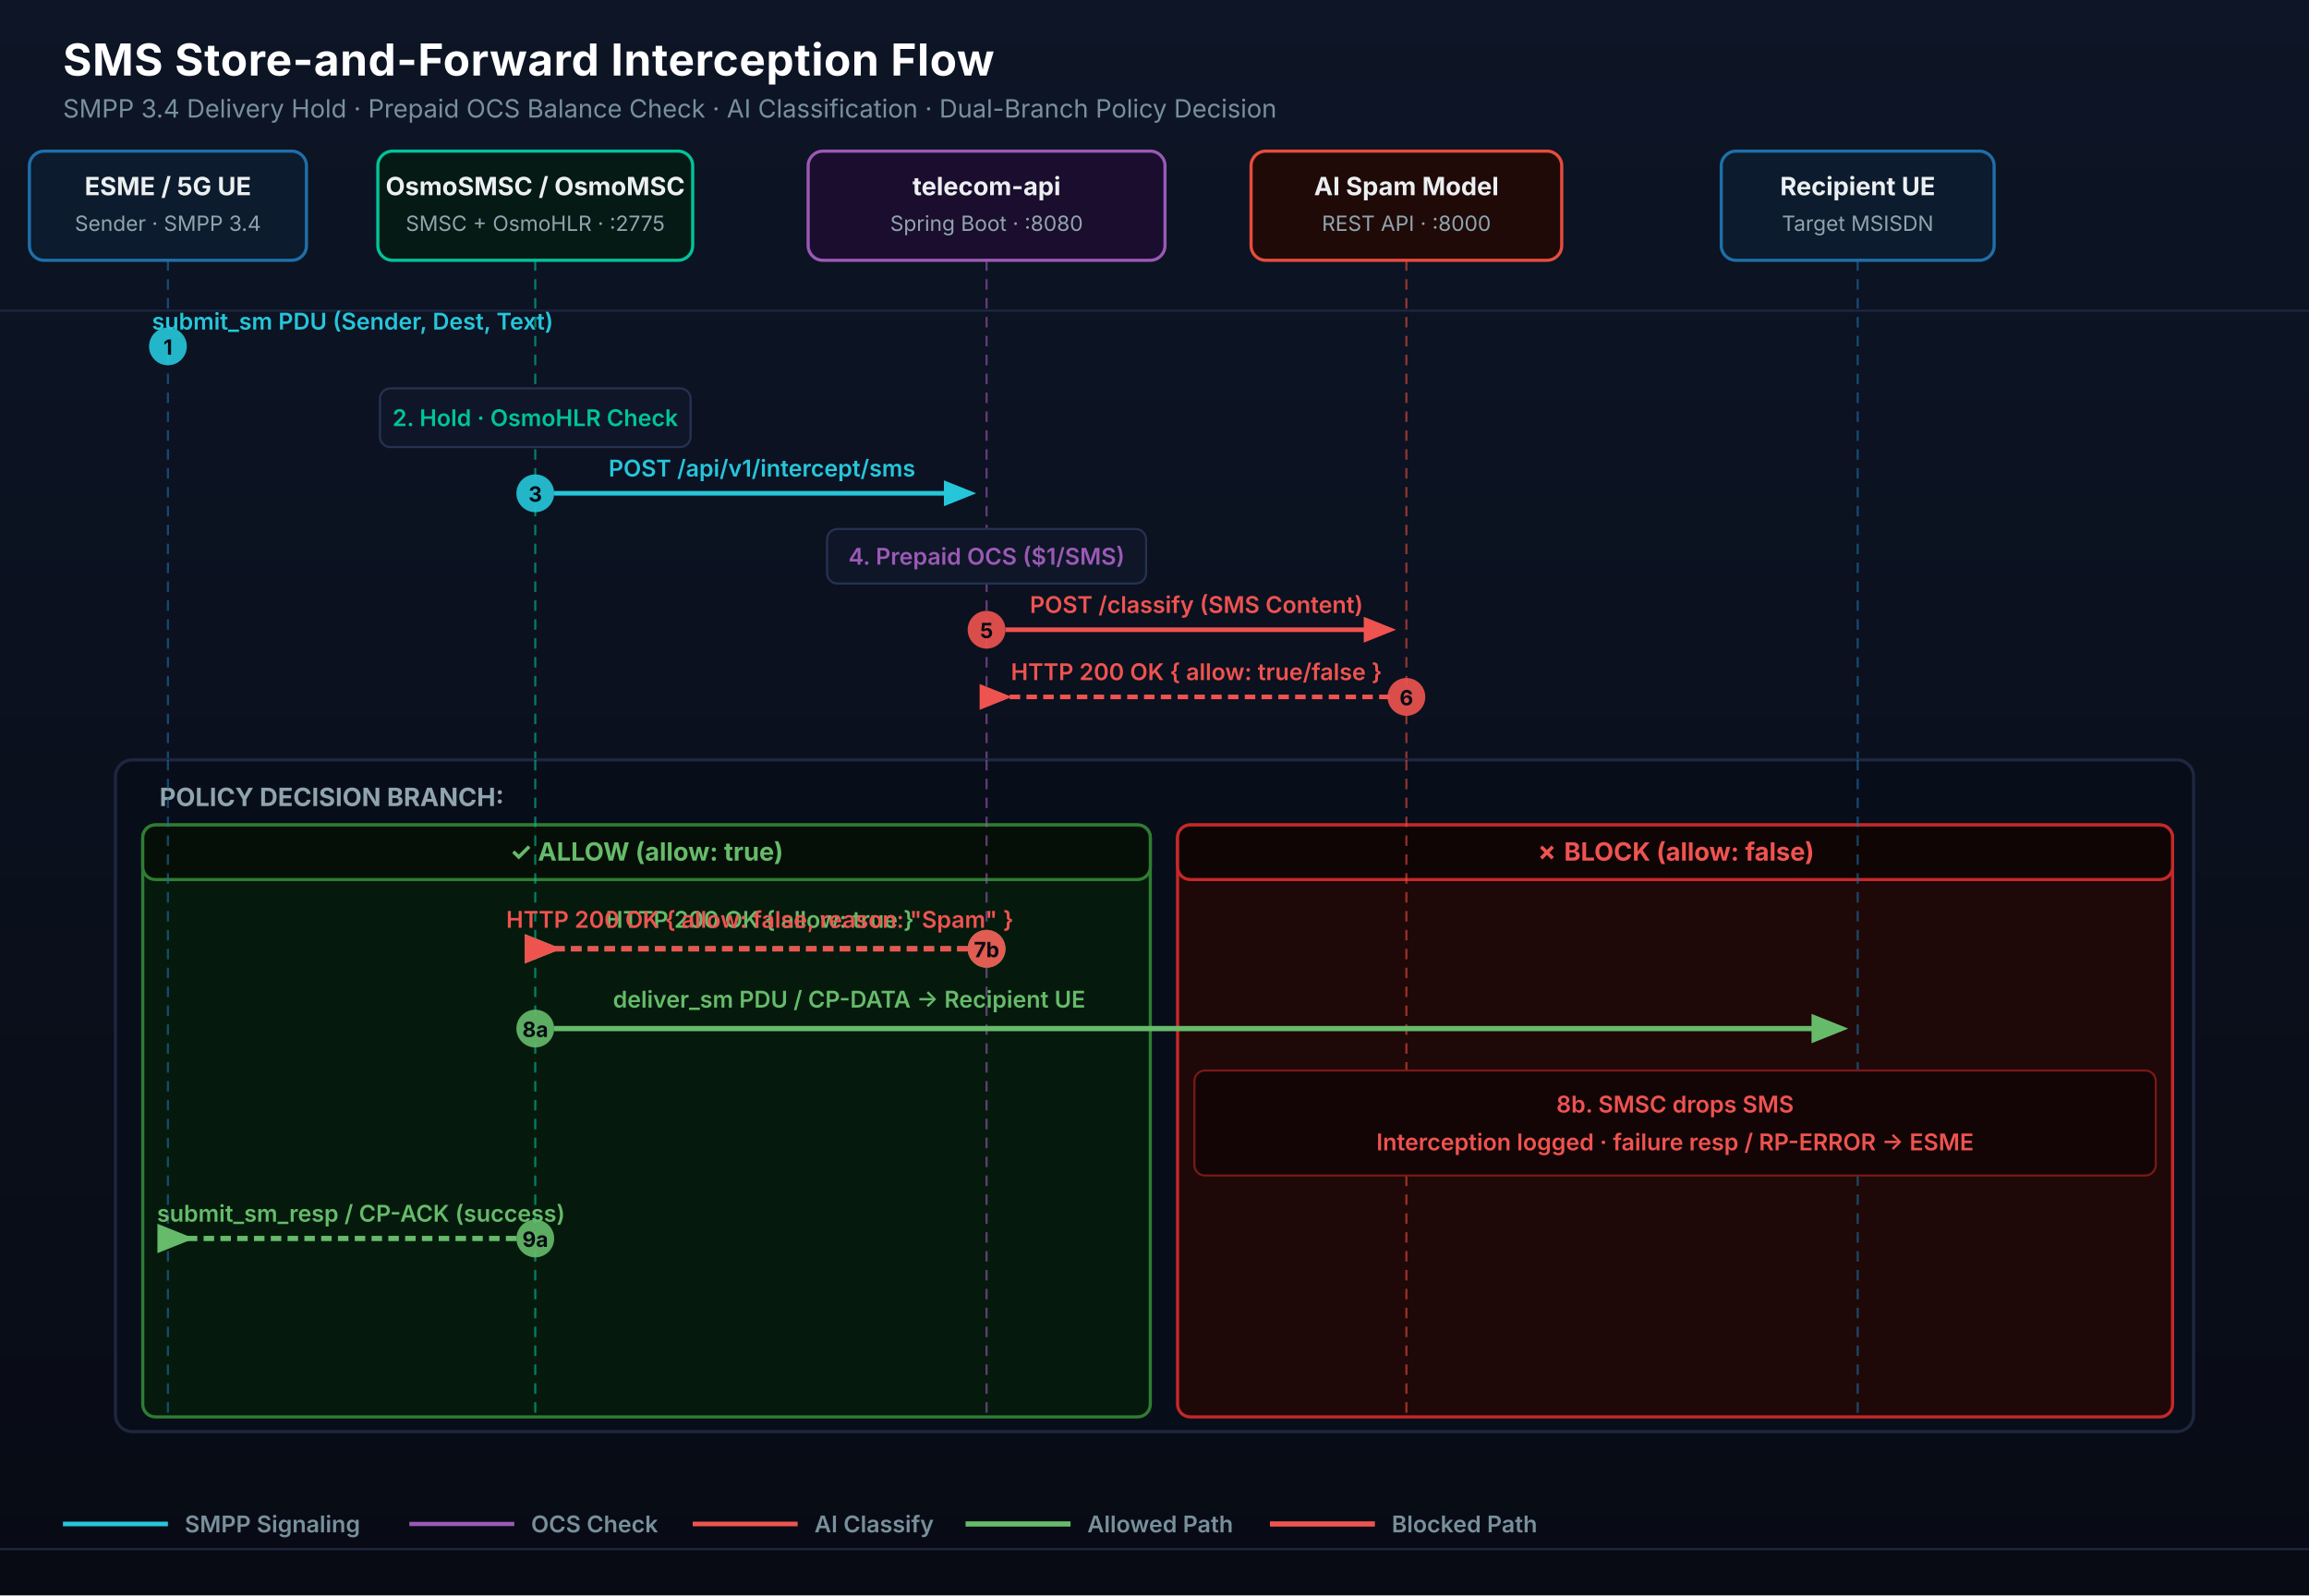
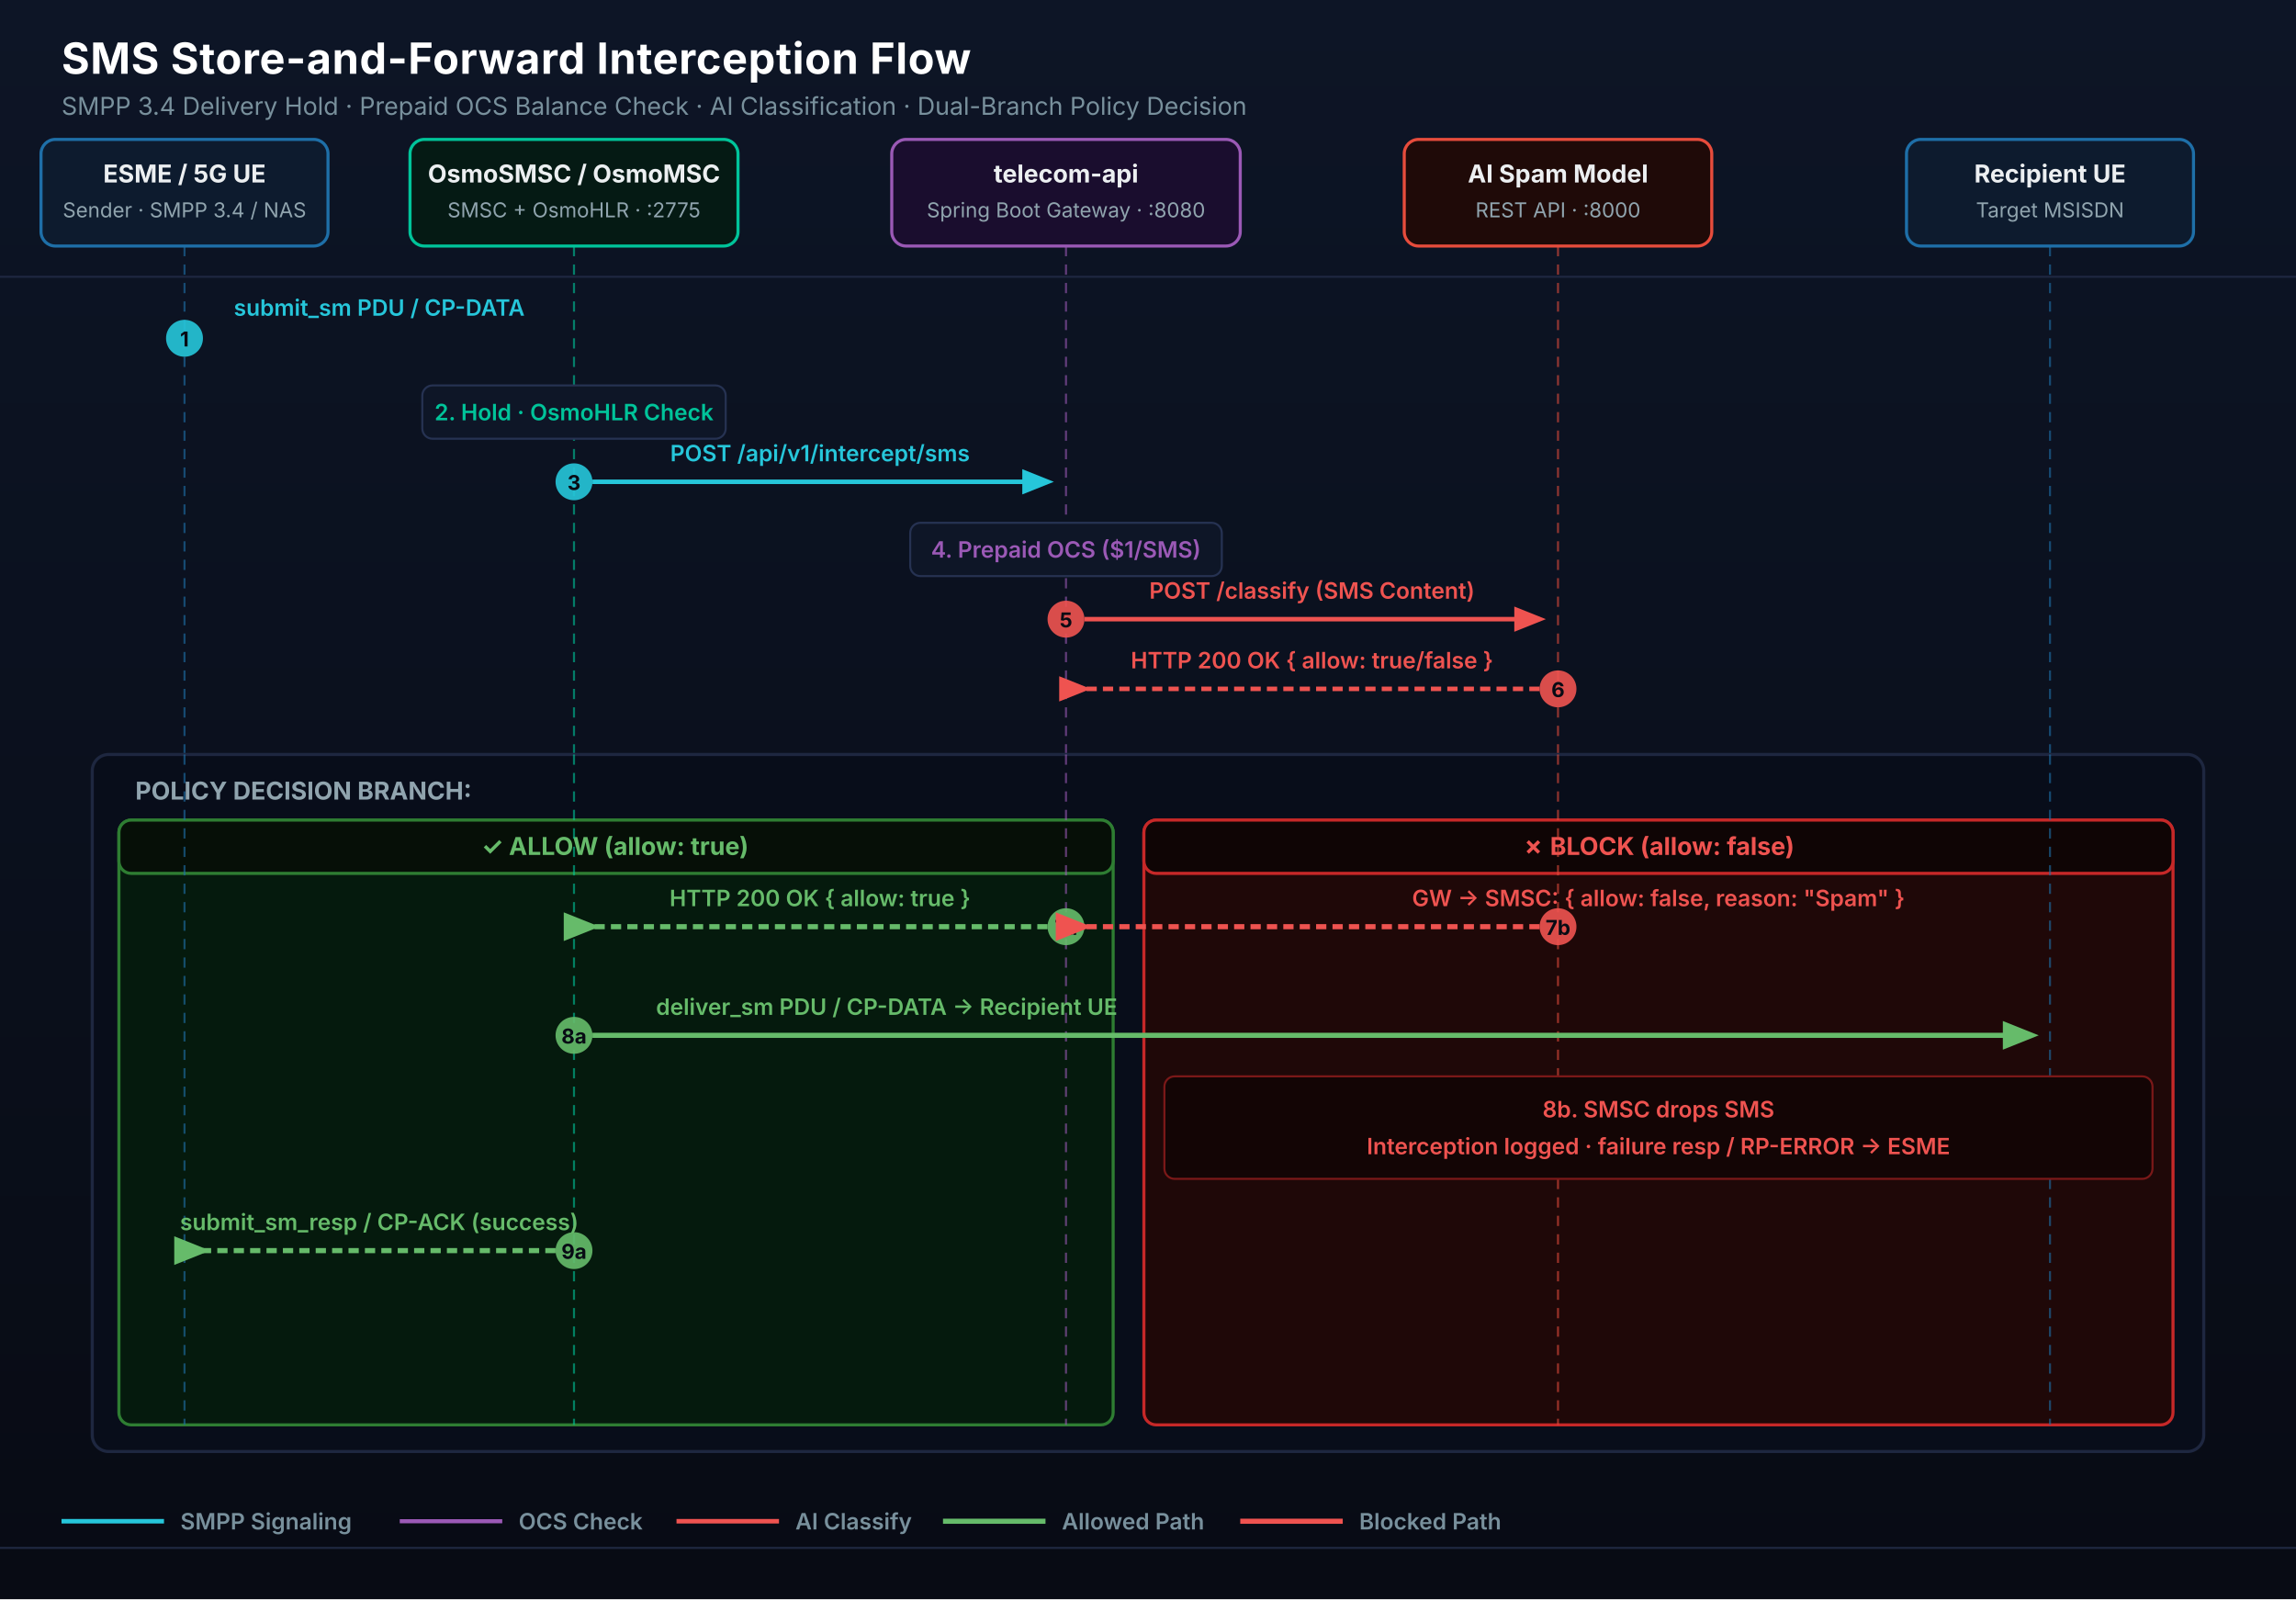
- <svg xmlns="http://www.w3.org/2000/svg" viewBox="0 0 1100 760" width="100%" height="100%">
+ <svg xmlns="http://www.w3.org/2000/svg" viewBox="0 0 1120 780" width="100%" height="100%">
  <defs>
    <style>
      .bg { fill: #080b14; }
      .panel-client { fill: #0d1b2e; stroke: #1e6fa8; stroke-width: 1.5; }
      .panel-core   { fill: #051a14; stroke: #00c49a; stroke-width: 1.5; }
      .panel-gw     { fill: #1a0d2e; stroke: #9b59b6; stroke-width: 1.5; }
      .panel-ai     { fill: #1f0a08; stroke: #e74c3c; stroke-width: 1.5; }

      .badge-num { font-family: Inter, system-ui, sans-serif; font-size: 10px; font-weight: 700; fill: #080b14; }
      .title-main { font-family: Inter, system-ui, sans-serif; font-size: 21px; font-weight: 700; fill: #ffffff; letter-spacing: 0.3px; }
      .title-sub  { font-family: Inter, system-ui, sans-serif; font-size: 12px; fill: #78909c; }
      .node-name  { font-family: Inter, system-ui, sans-serif; font-size: 12px; font-weight: 700; fill: #eceff1; }
      .node-sub   { font-family: Inter, system-ui, sans-serif; font-size: 10px; fill: #90a4ae; }
      .lbl        { font-family: Inter, system-ui, sans-serif; font-size: 11px; font-weight: 600; }
      .branch-lbl { font-family: Inter, system-ui, sans-serif; font-size: 12px; font-weight: 700; }

      .lifeline-client { stroke: #1e6fa8; stroke-width: 1; stroke-dasharray: 5,4; opacity: 0.6; }
      .lifeline-core   { stroke: #00c49a; stroke-width: 1; stroke-dasharray: 5,4; opacity: 0.6; }
      .lifeline-gw     { stroke: #9b59b6; stroke-width: 1; stroke-dasharray: 5,4; opacity: 0.6; }
      .lifeline-ai     { stroke: #e74c3c; stroke-width: 1; stroke-dasharray: 5,4; opacity: 0.6; }

      .arrow-smpp  { stroke: #26c6da; stroke-width: 2.2; fill: none; }
      .arrow-ocs   { stroke: #9b59b6; stroke-width: 2;   fill: none; }
      .arrow-ai    { stroke: #ef5350; stroke-width: 2.2; fill: none; }
      .arrow-allow { stroke: #66bb6a; stroke-width: 2.5; fill: none; }
      .arrow-block { stroke: #ef5350; stroke-width: 2.5; fill: none; }
      .arrow-resp  { stroke-dasharray: 5,3; }

      .divider { stroke: #1e2740; stroke-width: 1; }
      .branch-allow { fill: #051a0d; stroke: #2e7d32; stroke-width: 1.5; }
      .branch-block { fill: #1f0808; stroke: #c62828; stroke-width: 1.5; }
      .branch-label-allow { fill: #060f07; stroke: #2e7d32; stroke-width: 1.5; }
      .branch-label-block { fill: #0f0505; stroke: #c62828; stroke-width: 1.5; }
      .note-box { fill: #0e1627; stroke: #263252; stroke-width: 1; }
    </style>
    <marker id="h-smpp" viewBox="0 0 10 8" refX="8" refY="4" markerWidth="7" markerHeight="7" orient="auto">
      <path d="M 0 0 L 10 4 L 0 8 z" fill="#26c6da" />
    </marker>
    <marker id="h-smpp-l" viewBox="0 0 10 8" refX="2" refY="4" markerWidth="7" markerHeight="7" orient="auto-start-reverse">
      <path d="M 10 0 L 0 4 L 10 8 z" fill="#26c6da" />
    </marker>
    <marker id="h-ocs" viewBox="0 0 10 8" refX="8" refY="4" markerWidth="7" markerHeight="7" orient="auto">
      <path d="M 0 0 L 10 4 L 0 8 z" fill="#9b59b6" />
    </marker>
    <marker id="h-ai" viewBox="0 0 10 8" refX="8" refY="4" markerWidth="7" markerHeight="7" orient="auto">
      <path d="M 0 0 L 10 4 L 0 8 z" fill="#ef5350" />
    </marker>
    <marker id="h-ai-l" viewBox="0 0 10 8" refX="2" refY="4" markerWidth="7" markerHeight="7" orient="auto-start-reverse">
      <path d="M 10 0 L 0 4 L 10 8 z" fill="#ef5350" />
    </marker>
    <marker id="h-allow" viewBox="0 0 10 8" refX="8" refY="4" markerWidth="7" markerHeight="7" orient="auto">
      <path d="M 0 0 L 10 4 L 0 8 z" fill="#66bb6a" />
    </marker>
    <marker id="h-allow-l" viewBox="0 0 10 8" refX="2" refY="4" markerWidth="7" markerHeight="7" orient="auto-start-reverse">
      <path d="M 10 0 L 0 4 L 10 8 z" fill="#66bb6a" />
    </marker>
    <marker id="h-block" viewBox="0 0 10 8" refX="8" refY="4" markerWidth="7" markerHeight="7" orient="auto">
      <path d="M 0 0 L 10 4 L 0 8 z" fill="#ef5350" />
    </marker>
    <marker id="h-block-l" viewBox="0 0 10 8" refX="2" refY="4" markerWidth="7" markerHeight="7" orient="auto-start-reverse">
      <path d="M 10 0 L 0 4 L 10 8 z" fill="#ef5350" />
    </marker>
    <linearGradient id="grad-bg" x1="0" y1="0" x2="0" y2="1">
      <stop offset="0%" stop-color="#0d1526" />
      <stop offset="100%" stop-color="#080b14" />
    </linearGradient>
    <filter id="glow-teal">
      <feGaussianBlur stdDeviation="2.5" result="blur" />
      <feMerge>
        <feMergeNode in="blur" />
        <feMergeNode in="SourceGraphic" />
      </feMerge>
    </filter>
  </defs>
-   <rect width="1100" height="760" fill="url(#grad-bg)" />
-   <line x1="0" y1="148" x2="1100" y2="148" class="divider" />
-   <line x1="0" y1="738" x2="1100" y2="738" class="divider" />
+   <rect width="1120" height="780" fill="url(#grad-bg)" />
+   <line x1="0" y1="135" x2="1120" y2="135" class="divider" />
+   <line x1="0" y1="755" x2="1120" y2="755" class="divider" />
  <text x="30" y="36" class="title-main">SMS Store-and-Forward Interception Flow</text>
  <text x="30" y="56" class="title-sub">SMPP 3.4 Delivery Hold · Prepaid OCS Balance Check · AI Classification · Dual-Branch Policy Decision</text>
-   <rect x="14" y="72" width="132" height="52" rx="7" class="panel-client" />
-   <text x="80" y="93" text-anchor="middle" class="node-name">ESME / 5G UE</text>
-   <text x="80" y="110" text-anchor="middle" class="node-sub">Sender · SMPP 3.4</text>
-   <line x1="80" y1="124" x2="80" y2="625" class="lifeline-client" />
-   <rect x="180" y="72" width="150" height="52" rx="7" class="panel-core" />
-   <text x="255" y="93" text-anchor="middle" class="node-name">OsmoSMSC / OsmoMSC</text>
-   <text x="255" y="110" text-anchor="middle" class="node-sub">SMSC + OsmoHLR · :2775</text>
-   <line x1="255" y1="124" x2="255" y2="620" class="lifeline-core" />
-   <rect x="385" y="72" width="170" height="52" rx="7" class="panel-gw" />
-   <text x="470" y="93" text-anchor="middle" class="node-name">telecom-api</text>
-   <text x="470" y="110" text-anchor="middle" class="node-sub">Spring Boot · :8080</text>
-   <line x1="470" y1="124" x2="470" y2="625" class="lifeline-gw" />
-   <rect x="596" y="72" width="148" height="52" rx="7" class="panel-ai" />
-   <text x="670" y="93" text-anchor="middle" class="node-name">AI Spam Model</text>
-   <text x="670" y="110" text-anchor="middle" class="node-sub">REST API · :8000</text>
-   <line x1="670" y1="124" x2="670" y2="620" class="lifeline-ai" />
-   <rect x="820" y="72" width="130" height="52" rx="7" class="panel-client" />
-   <text x="885" y="93" text-anchor="middle" class="node-name">Recipient UE</text>
-   <text x="885" y="110" text-anchor="middle" class="node-sub">Target MSISDN</text>
-   <line x1="885" y1="124" x2="885" y2="620" class="lifeline-client" />
-   <circle cx="80" cy="165" r="9" fill="#26c6da" opacity="0.9" />
-   <text x="80" y="169" text-anchor="middle" class="badge-num">1</text>
-   <line x1="89" y1="165" x2="247" y2="165" class="arrow-smpp" marker-end="url(#h-smpp)" filter="url(#glow-teal)" />
-   <text x="168" y="157" text-anchor="middle" class="lbl" fill="#26c6da">submit_sm PDU (Sender, Dest, Text)</text>
-   <rect x="181" y="185" width="148" height="28" rx="5" class="note-box" stroke="#00c49a" />
-   <text x="255" y="203" text-anchor="middle" class="lbl" fill="#00c49a">2. Hold · OsmoHLR Check</text>
-   <circle cx="255" cy="235" r="9" fill="#26c6da" opacity="0.9" />
-   <text x="255" y="239" text-anchor="middle" class="badge-num">3</text>
-   <line x1="264" y1="235" x2="462" y2="235" class="arrow-smpp" marker-end="url(#h-smpp)" />
-   <text x="363" y="227" text-anchor="middle" class="lbl" fill="#26c6da">POST /api/v1/intercept/sms</text>
-   <rect x="394" y="252" width="152" height="26" rx="5" class="note-box" stroke="#9b59b6" />
-   <text x="470" y="269" text-anchor="middle" class="lbl" fill="#9b59b6">4. Prepaid OCS ($1/SMS)</text>
-   <circle cx="470" cy="300" r="9" fill="#ef5350" opacity="0.9" />
-   <text x="470" y="304" text-anchor="middle" class="badge-num">5</text>
-   <line x1="479" y1="300" x2="662" y2="300" class="arrow-ai" marker-end="url(#h-ai)" />
-   <text x="570" y="292" text-anchor="middle" class="lbl" fill="#ef5350">POST /classify (SMS Content)</text>
-   <circle cx="670" cy="332" r="9" fill="#ef5350" opacity="0.9" />
-   <text x="670" y="336" text-anchor="middle" class="badge-num">6</text>
-   <line x1="662" y1="332" x2="479" y2="332" class="arrow-ai arrow-resp" stroke-dasharray="5,3" marker-end="url(#h-ai-l)" />
-   <text x="570" y="324" text-anchor="middle" class="lbl" fill="#ef5350">HTTP 200 OK { allow: true/false }</text>
-   <rect x="55" y="362" width="990" height="320" rx="8" fill="#080d1a" stroke="#1e2740" stroke-width="1.5" />
-   <text x="76" y="384" class="branch-lbl" fill="#90a4ae">POLICY DECISION BRANCH:</text>
-   <rect x="68" y="393" width="480" height="282" rx="6" class="branch-allow" />
-   <rect x="68" y="393" width="480" height="26" rx="6" class="branch-label-allow" />
-   <text x="308" y="410" text-anchor="middle" class="branch-lbl" fill="#66bb6a">✓ ALLOW  (allow: true)</text>
-   <rect x="561" y="393" width="474" height="282" rx="6" class="branch-block" />
-   <rect x="561" y="393" width="474" height="26" rx="6" class="branch-label-block" />
-   <text x="798" y="410" text-anchor="middle" class="branch-lbl" fill="#ef5350">✗ BLOCK  (allow: false)</text>
-   <line x1="80" y1="362" x2="80" y2="675" class="lifeline-client" />
-   <line x1="255" y1="362" x2="255" y2="675" class="lifeline-core" />
-   <line x1="470" y1="362" x2="470" y2="675" class="lifeline-gw" />
-   <line x1="670" y1="362" x2="670" y2="675" class="lifeline-ai" />
-   <line x1="885" y1="362" x2="885" y2="675" class="lifeline-client" />
-   <text x="362" y="442" text-anchor="middle" class="lbl" fill="#66bb6a">HTTP 200 OK { allow: true }</text>
-   <circle cx="470" cy="452" r="9" fill="#66bb6a" opacity="0.9" />
-   <text x="470" y="456" text-anchor="middle" class="badge-num" fill="#000">7a</text>
-   <line x1="461" y1="452" x2="264" y2="452" class="arrow-allow arrow-resp" stroke-dasharray="5,3" marker-end="url(#h-allow-l)" />
-   <text x="362" y="442" text-anchor="middle" class="lbl" fill="#ef5350">HTTP 200 OK { allow: false, reason: "Spam" }</text>
-   <circle cx="470" cy="452" r="9" fill="#ef5350" opacity="0.9" />
-   <text x="470" y="456" text-anchor="middle" class="badge-num">7b</text>
-   <line x1="461" y1="452" x2="264" y2="452" class="arrow-block arrow-resp" stroke-dasharray="5,3" marker-end="url(#h-block-l)" />
-   <text x="292" y="480" class="lbl" fill="#66bb6a">deliver_sm PDU / CP-DATA → Recipient UE</text>
-   <circle cx="255" cy="490" r="9" fill="#66bb6a" opacity="0.9" />
-   <text x="255" y="494" text-anchor="middle" class="badge-num" fill="#000">8a</text>
-   <line x1="264" y1="490" x2="877" y2="490" class="arrow-allow" marker-end="url(#h-allow)" />
-   <rect x="569" y="510" width="458" height="50" rx="5" fill="#130505" stroke="#7b1818" stroke-width="1" />
-   <text x="798" y="530" text-anchor="middle" class="lbl" fill="#ef5350">8b. SMSC drops SMS</text>
-   <text x="798" y="548" text-anchor="middle" class="lbl" fill="#ef5350">Interception logged · failure resp / RP-ERROR → ESME</text>
-   <text x="172" y="582" text-anchor="middle" class="lbl" fill="#66bb6a">submit_sm_resp / CP-ACK (success)</text>
-   <circle cx="255" cy="590" r="9" fill="#66bb6a" opacity="0.9" />
-   <text x="255" y="594" text-anchor="middle" class="badge-num" fill="#000">9a</text>
-   <line x1="246" y1="590" x2="89" y2="590" class="arrow-allow arrow-resp" stroke-dasharray="5,3" marker-end="url(#h-allow-l)" />
-   <line x1="30" y1="726" x2="80" y2="726" stroke="#26c6da" stroke-width="2.2" />
-   <text x="88" y="730" class="lbl" fill="#78909c" font-size="10">SMPP Signaling</text>
-   <line x1="195" y1="726" x2="245" y2="726" stroke="#9b59b6" stroke-width="2" />
-   <text x="253" y="730" class="lbl" fill="#78909c" font-size="10">OCS Check</text>
-   <line x1="330" y1="726" x2="380" y2="726" stroke="#ef5350" stroke-width="2.2" />
-   <text x="388" y="730" class="lbl" fill="#78909c" font-size="10">AI Classify</text>
-   <line x1="460" y1="726" x2="510" y2="726" stroke="#66bb6a" stroke-width="2.5" />
-   <text x="518" y="730" class="lbl" fill="#78909c" font-size="10">Allowed Path</text>
-   <line x1="605" y1="726" x2="655" y2="726" stroke="#ef5350" stroke-width="2.5" />
-   <text x="663" y="730" class="lbl" fill="#78909c" font-size="10">Blocked Path</text>
+   <rect x="20" y="68" width="140" height="52" rx="7" class="panel-client" />
+   <text x="90" y="89" text-anchor="middle" class="node-name">ESME / 5G UE</text>
+   <text x="90" y="106" text-anchor="middle" class="node-sub">Sender · SMPP 3.4 / NAS</text>
+   <line x1="90" y1="120" x2="90" y2="700" class="lifeline-client" />
+   <rect x="200" y="68" width="160" height="52" rx="7" class="panel-core" />
+   <text x="280" y="89" text-anchor="middle" class="node-name">OsmoSMSC / OsmoMSC</text>
+   <text x="280" y="106" text-anchor="middle" class="node-sub">SMSC + OsmoHLR · :2775</text>
+   <line x1="280" y1="120" x2="280" y2="700" class="lifeline-core" />
+   <rect x="435" y="68" width="170" height="52" rx="7" class="panel-gw" />
+   <text x="520" y="89" text-anchor="middle" class="node-name">telecom-api</text>
+   <text x="520" y="106" text-anchor="middle" class="node-sub">Spring Boot Gateway · :8080</text>
+   <line x1="520" y1="120" x2="520" y2="700" class="lifeline-gw" />
+   <rect x="685" y="68" width="150" height="52" rx="7" class="panel-ai" />
+   <text x="760" y="89" text-anchor="middle" class="node-name">AI Spam Model</text>
+   <text x="760" y="106" text-anchor="middle" class="node-sub">REST API · :8000</text>
+   <line x1="760" y1="120" x2="760" y2="700" class="lifeline-ai" />
+   <rect x="930" y="68" width="140" height="52" rx="7" class="panel-client" />
+   <text x="1000" y="89" text-anchor="middle" class="node-name">Recipient UE</text>
+   <text x="1000" y="106" text-anchor="middle" class="node-sub">Target MSISDN</text>
+   <line x1="1000" y1="120" x2="1000" y2="700" class="lifeline-client" />
+   <circle cx="90" cy="165" r="9" fill="#26c6da" opacity="0.9" />
+   <text x="90" y="169" text-anchor="middle" class="badge-num">1</text>
+   <line x1="99" y1="165" x2="271" y2="165" class="arrow-smpp" marker-end="url(#h-smpp)" filter="url(#glow-teal)" />
+   <text x="185" y="154" text-anchor="middle" class="lbl" fill="#26c6da">submit_sm PDU / CP-DATA</text>
+   <rect x="206" y="188" width="148" height="26" rx="5" class="note-box" stroke="#00c49a" />
+   <text x="280" y="205" text-anchor="middle" class="lbl" fill="#00c49a">2. Hold · OsmoHLR Check</text>
+   <circle cx="280" cy="235" r="9" fill="#26c6da" opacity="0.9" />
+   <text x="280" y="239" text-anchor="middle" class="badge-num">3</text>
+   <line x1="289" y1="235" x2="511" y2="235" class="arrow-smpp" marker-end="url(#h-smpp)" />
+   <text x="400" y="225" text-anchor="middle" class="lbl" fill="#26c6da">POST /api/v1/intercept/sms</text>
+   <rect x="444" y="255" width="152" height="26" rx="5" class="note-box" stroke="#9b59b6" />
+   <text x="520" y="272" text-anchor="middle" class="lbl" fill="#9b59b6">4. Prepaid OCS ($1/SMS)</text>
+   <circle cx="520" cy="302" r="9" fill="#ef5350" opacity="0.9" />
+   <text x="520" y="306" text-anchor="middle" class="badge-num">5</text>
+   <line x1="529" y1="302" x2="751" y2="302" class="arrow-ai" marker-end="url(#h-ai)" />
+   <text x="640" y="292" text-anchor="middle" class="lbl" fill="#ef5350">POST /classify (SMS Content)</text>
+   <circle cx="760" cy="336" r="9" fill="#ef5350" opacity="0.9" />
+   <text x="760" y="340" text-anchor="middle" class="badge-num">6</text>
+   <line x1="751" y1="336" x2="529" y2="336" class="arrow-ai arrow-resp" stroke-dasharray="5,3" marker-end="url(#h-ai-l)" />
+   <text x="640" y="326" text-anchor="middle" class="lbl" fill="#ef5350">HTTP 200 OK { allow: true/false }</text>
+   <rect x="45" y="368" width="1030" height="340" rx="8" fill="#080d1a" stroke="#1e2740" stroke-width="1.5" />
+   <text x="66" y="390" class="branch-lbl" fill="#90a4ae">POLICY DECISION BRANCH:</text>
+   <rect x="58" y="400" width="485" height="295" rx="6" class="branch-allow" />
+   <rect x="58" y="400" width="485" height="26" rx="6" class="branch-label-allow" />
+   <text x="300" y="417" text-anchor="middle" class="branch-lbl" fill="#66bb6a">✓ ALLOW  (allow: true)</text>
+   <rect x="558" y="400" width="502" height="295" rx="6" class="branch-block" />
+   <rect x="558" y="400" width="502" height="26" rx="6" class="branch-label-block" />
+   <text x="809" y="417" text-anchor="middle" class="branch-lbl" fill="#ef5350">✗ BLOCK  (allow: false)</text>
+   <line x1="90" y1="368" x2="90" y2="695" class="lifeline-client" />
+   <line x1="280" y1="368" x2="280" y2="695" class="lifeline-core" />
+   <line x1="520" y1="368" x2="520" y2="695" class="lifeline-gw" />
+   <line x1="760" y1="368" x2="760" y2="695" class="lifeline-ai" />
+   <line x1="1000" y1="368" x2="1000" y2="695" class="lifeline-client" />
+   <text x="400" y="442" text-anchor="middle" class="lbl" fill="#66bb6a">HTTP 200 OK { allow: true }</text>
+   <circle cx="520" cy="452" r="9" fill="#66bb6a" opacity="0.9" />
+   <text x="520" y="456" text-anchor="middle" class="badge-num" fill="#000">7a</text>
+   <line x1="511" y1="452" x2="289" y2="452" class="arrow-allow arrow-resp" stroke-dasharray="5,3" marker-end="url(#h-allow-l)" />
+   <text x="809" y="442" text-anchor="middle" class="lbl" fill="#ef5350">GW → SMSC: { allow: false, reason: "Spam" }</text>
+   <circle cx="760" cy="452" r="9" fill="#ef5350" opacity="0.9" />
+   <text x="760" y="456" text-anchor="middle" class="badge-num">7b</text>
+   <line x1="751" y1="452" x2="529" y2="452" class="arrow-block arrow-resp" stroke-dasharray="5,3" marker-end="url(#h-block-l)" />
+   <text x="320" y="495" class="lbl" fill="#66bb6a">deliver_sm PDU / CP-DATA → Recipient UE</text>
+   <circle cx="280" cy="505" r="9" fill="#66bb6a" opacity="0.9" />
+   <text x="280" y="509" text-anchor="middle" class="badge-num" fill="#000">8a</text>
+   <line x1="289" y1="505" x2="991" y2="505" class="arrow-allow" marker-end="url(#h-allow)" />
+   <rect x="568" y="525" width="482" height="50" rx="5" fill="#130505" stroke="#7b1818" stroke-width="1" />
+   <text x="809" y="545" text-anchor="middle" class="lbl" fill="#ef5350">8b. SMSC drops SMS</text>
+   <text x="809" y="563" text-anchor="middle" class="lbl" fill="#ef5350">Interception logged · failure resp / RP-ERROR → ESME</text>
+   <text x="185" y="600" text-anchor="middle" class="lbl" fill="#66bb6a">submit_sm_resp / CP-ACK (success)</text>
+   <circle cx="280" cy="610" r="9" fill="#66bb6a" opacity="0.9" />
+   <text x="280" y="614" text-anchor="middle" class="badge-num" fill="#000">9a</text>
+   <line x1="271" y1="610" x2="99" y2="610" class="arrow-allow arrow-resp" stroke-dasharray="5,3" marker-end="url(#h-allow-l)" />
+   <line x1="30" y1="742" x2="80" y2="742" stroke="#26c6da" stroke-width="2.2" />
+   <text x="88" y="746" class="lbl" fill="#78909c" font-size="10">SMPP Signaling</text>
+   <line x1="195" y1="742" x2="245" y2="742" stroke="#9b59b6" stroke-width="2" />
+   <text x="253" y="746" class="lbl" fill="#78909c" font-size="10">OCS Check</text>
+   <line x1="330" y1="742" x2="380" y2="742" stroke="#ef5350" stroke-width="2.2" />
+   <text x="388" y="746" class="lbl" fill="#78909c" font-size="10">AI Classify</text>
+   <line x1="460" y1="742" x2="510" y2="742" stroke="#66bb6a" stroke-width="2.5" />
+   <text x="518" y="746" class="lbl" fill="#78909c" font-size="10">Allowed Path</text>
+   <line x1="605" y1="742" x2="655" y2="742" stroke="#ef5350" stroke-width="2.5" />
+   <text x="663" y="746" class="lbl" fill="#78909c" font-size="10">Blocked Path</text>
</svg>
